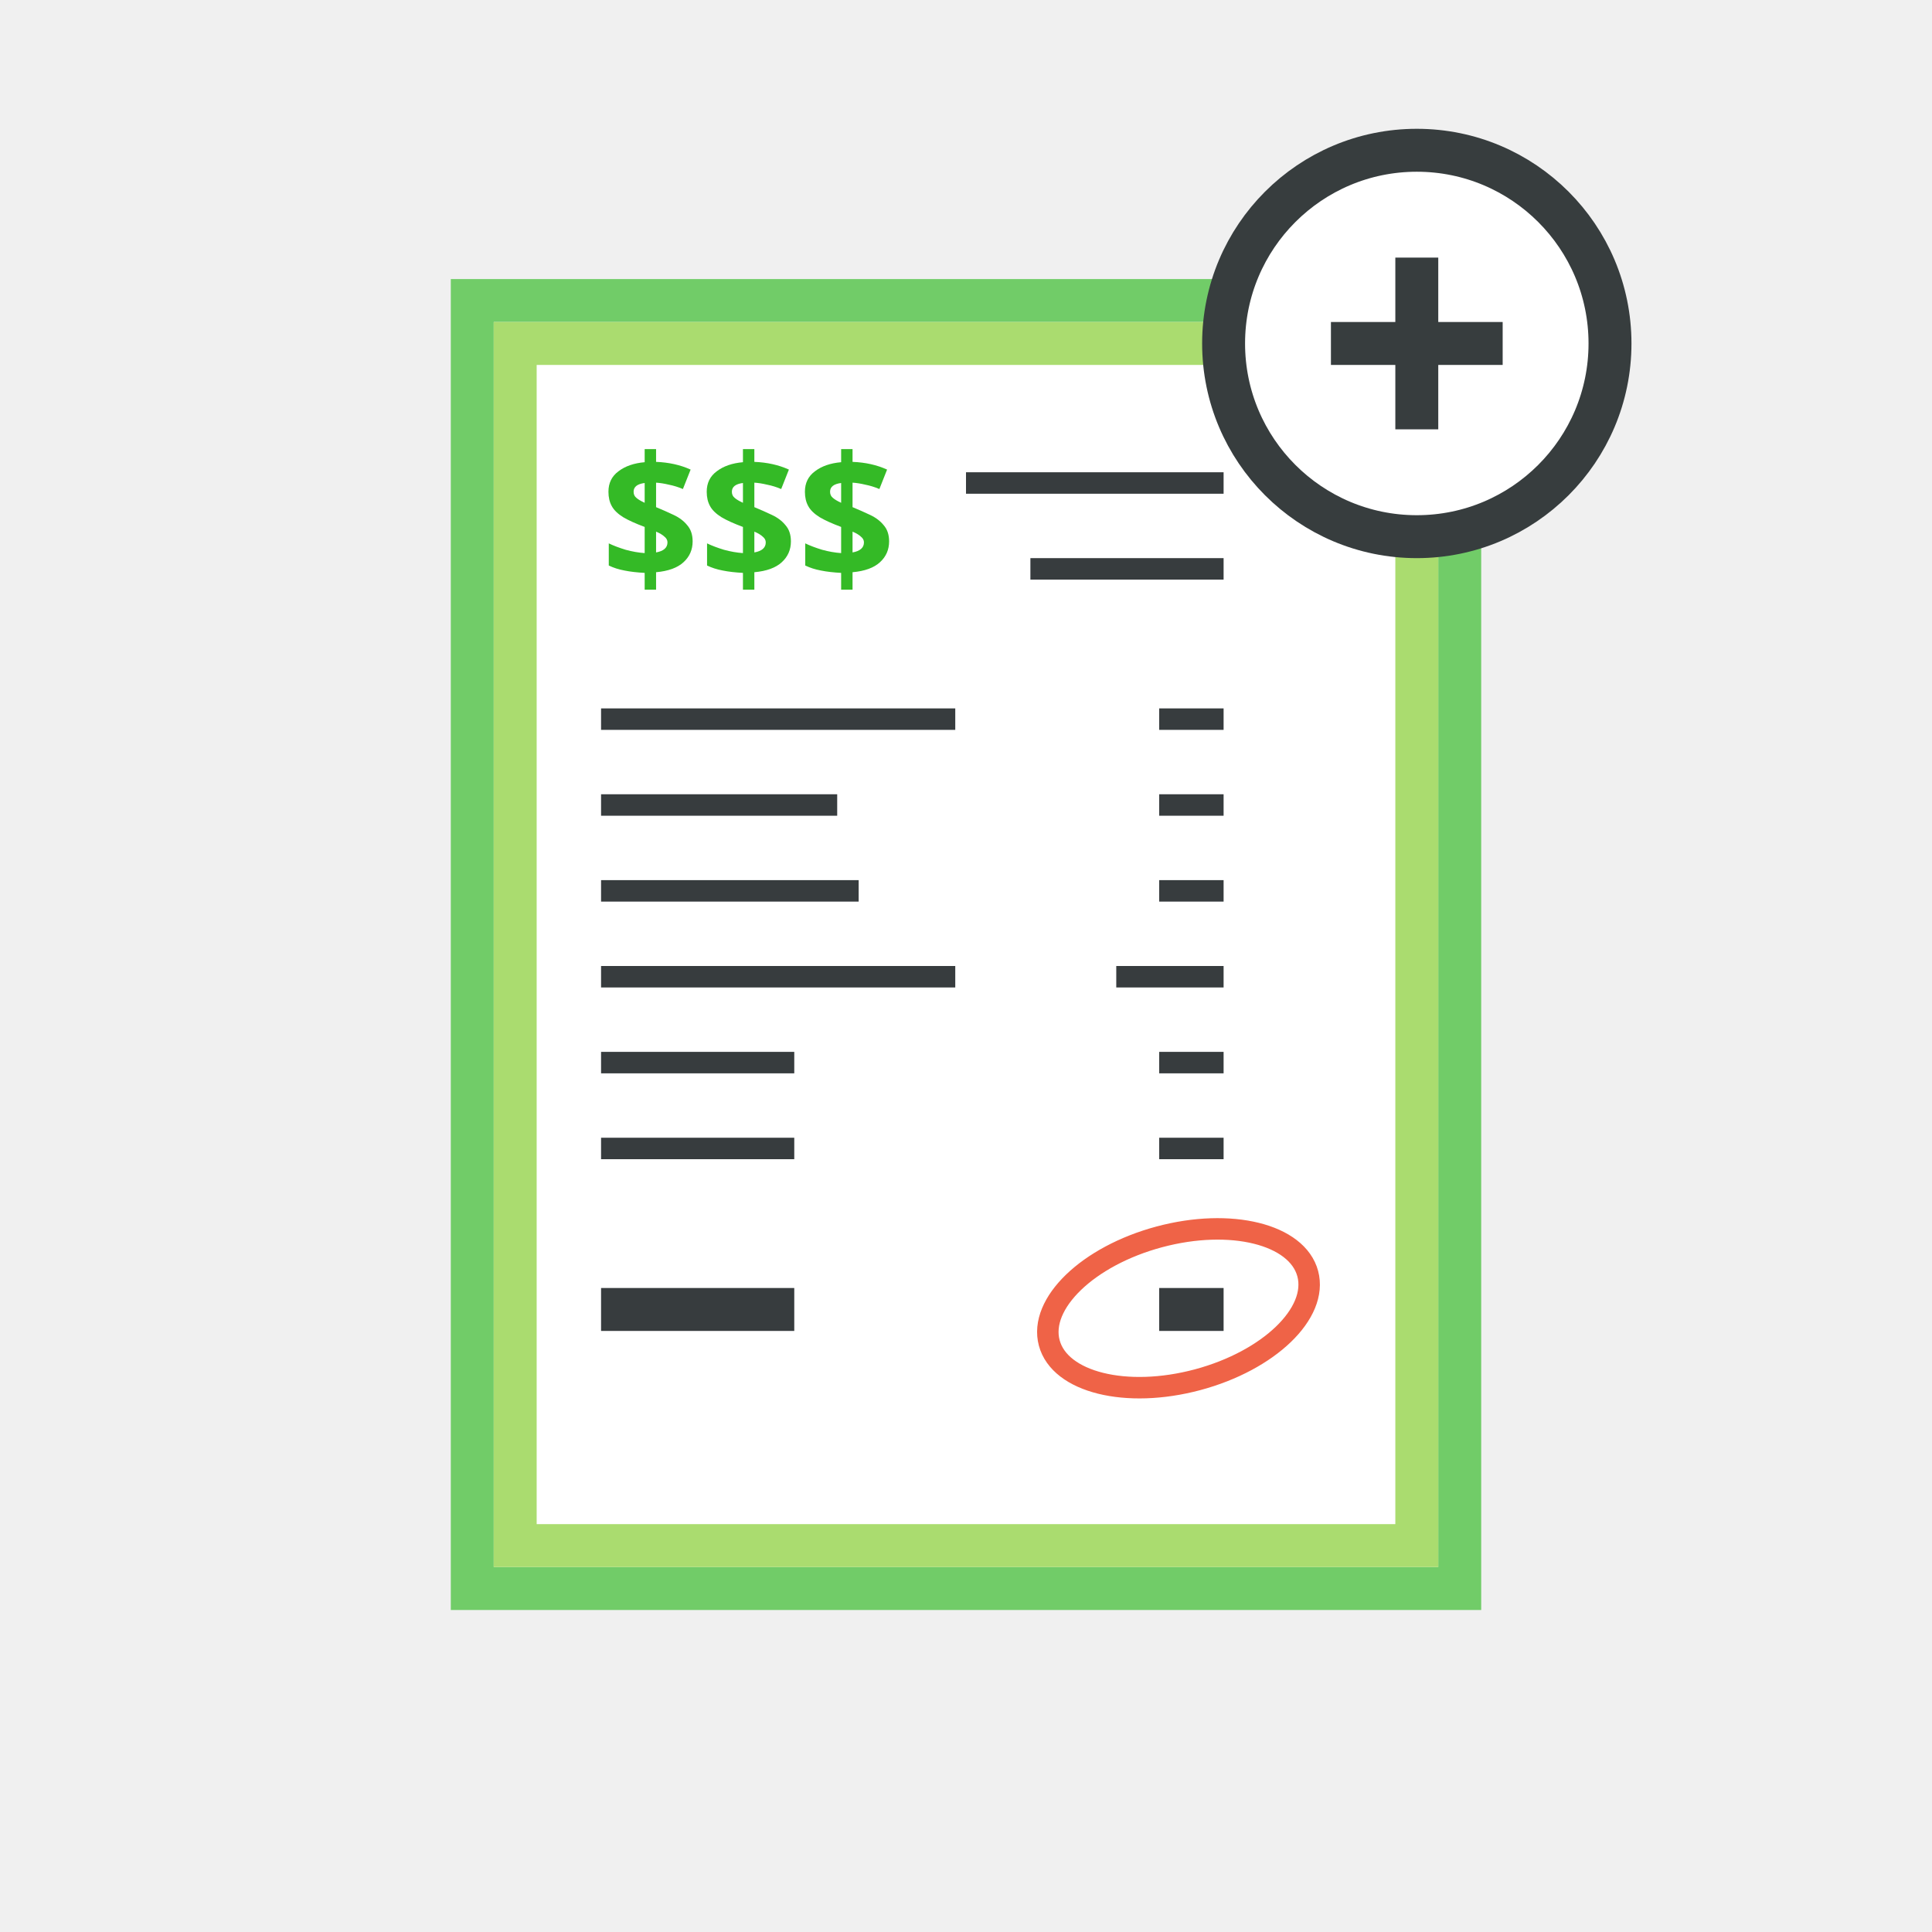
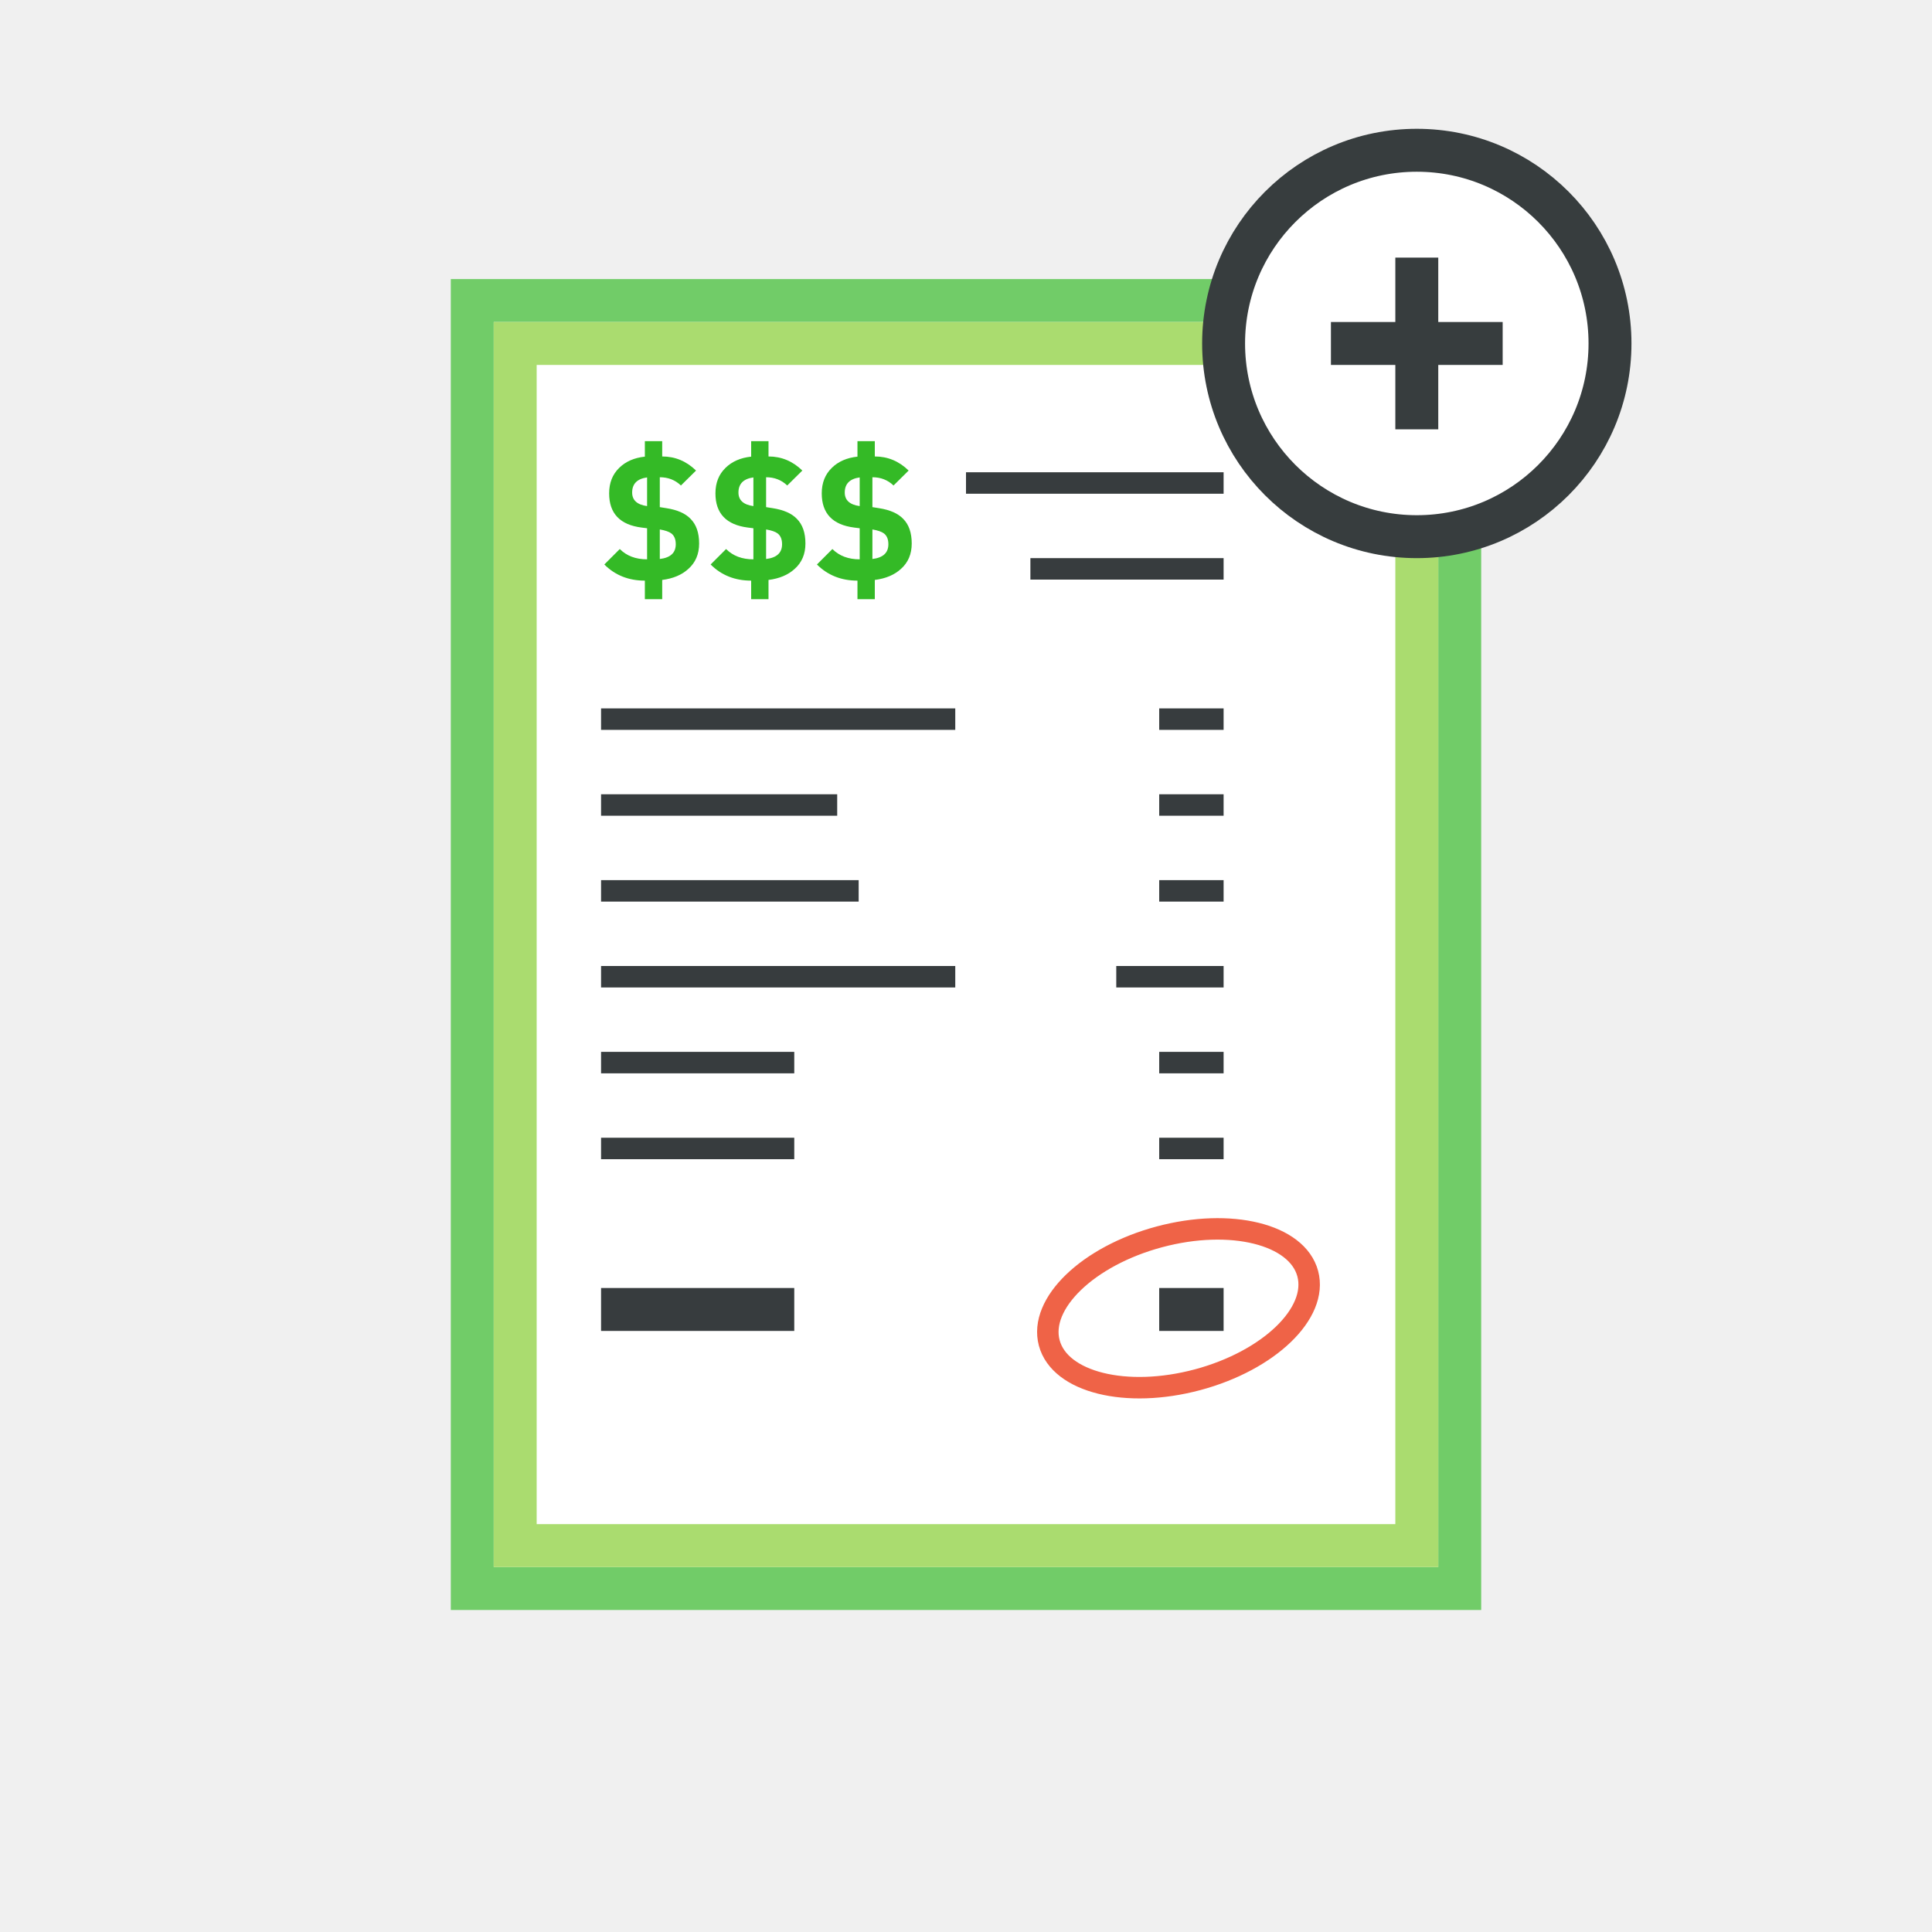
<svg xmlns="http://www.w3.org/2000/svg" width="90px" height="90px" viewBox="0 0 90 90" version="1.1">
  <defs />
  <g id="Illustrations" stroke="none" stroke-width="1" fill="none" fill-rule="evenodd">
    <g id="invoice">
      <g id="cooperative" transform="translate(22, 14)">
        <rect id="Rectangle-22" stroke="#71CC68" stroke-width="2" fill="#FFFFFF" x="0" y="0" width="46" height="60" />
        <rect id="Rectangle-29" stroke="#AADC6F" stroke-width="2" fill="#FFFFFF" x="2" y="2" width="42" height="56" />
        <rect id="Rectangle-23" x="6" y="6" width="9" height="9" />
        <rect id="Rectangle-24" fill="#373C3E" x="23" y="8" width="12" height="1" />
        <rect id="Rectangle-24" fill="#373C3E" x="6" y="19" width="16.5" height="1" />
        <rect id="Rectangle-24" fill="#373C3E" x="6" y="27" width="12" height="1" />
        <rect id="Rectangle-24" fill="#373C3E" x="32" y="19" width="3" height="1" />
        <rect id="Rectangle-24" fill="#373C3E" x="32" y="27" width="3" height="1" />
        <rect id="Rectangle-24" fill="#373C3E" x="26" y="12" width="9" height="1" />
        <rect id="Rectangle-24" fill="#373C3E" x="6" y="23" width="11" height="1" />
        <rect id="Rectangle-24" fill="#373C3E" x="6" y="31" width="16.5" height="1" />
        <rect id="Rectangle-24" fill="#373C3E" x="32" y="23" width="3" height="1" />
        <rect id="Rectangle-24" fill="#373C3E" x="30" y="31" width="5" height="1" />
        <rect id="Rectangle-28" fill="#373C3E" x="6" y="35" width="9" height="1" />
        <rect id="Rectangle-27" fill="#373C3E" x="32" y="35" width="3" height="1" />
        <rect id="Rectangle-26" fill="#373C3E" x="6" y="39" width="9" height="1" />
        <rect id="Rectangle-25" fill="#373C3E" x="32" y="39" width="3" height="1" />
        <rect id="Rectangle-30" fill="#373C3E" x="32" y="46" width="3" height="2" />
        <rect id="Rectangle-31" fill="#373C3E" x="6" y="46" width="9" height="2" />
        <ellipse id="Oval-125" stroke-opacity="0.899" stroke="#EE5334" transform="translate(32.89901, 46.94528) rotate(-15) translate(-32.89901, -46.94528) " cx="32.899" cy="46.945" rx="6.233" ry="3.445" />
      </g>
-       <text id="$$$" font-family="DINbek Bold" font-size="8" font-weight="bold" fill="#34BA26">
-         <tspan x="28" y="27">$$$</tspan>
-       </text>
      <g id="ADD" transform="translate(57, 7)">
        <circle id="Oval-287" stroke="#373D3E" stroke-width="2" fill="#FFFFFF" cx="9" cy="9" r="9" />
        <g id="Rectangle-144-+-Rectangle-146" transform="translate(9, 9) rotate(-270) translate(-9, -9) translate(5, 5)" fill="#373D3E">
          <rect id="Rectangle-144" transform="translate(4, 4) rotate(-90) translate(-4, -4) " x="3" y="0" width="2" height="8" />
          <rect id="Rectangle-145" transform="translate(4, 4) rotate(-180) translate(-4, -4) " x="3" y="0" width="2" height="8" />
        </g>
      </g>
+       <path d="M32.568,25.32 C32.568,25.811 32.4,26.205 32.064,26.504 C31.76,26.781 31.355,26.952 30.848,27.016 L30.848,27.912 L30.04,27.912 L30.04,27.048 C29.283,27.048 28.653,26.797 28.152,26.296 L28.872,25.576 C29.192,25.896 29.616,26.056 30.144,26.056 L30.144,24.608 L29.888,24.576 C28.88,24.448 28.376,23.917 28.376,22.984 C28.376,22.493 28.533,22.096 28.848,21.792 C29.147,21.499 29.544,21.325 30.04,21.272 L30.04,20.552 L30.848,20.552 L30.848,21.264 C31.451,21.264 31.976,21.483 32.424,21.92 L31.72,22.616 C31.453,22.36 31.125,22.232 30.736,22.232 L30.736,23.624 L31.04,23.672 C31.552,23.752 31.928,23.917 32.168,24.168 C32.435,24.435 32.568,24.819 32.568,25.32 L32.568,25.32 Z M30.144,23.576 L30.144,22.24 C29.68,22.304 29.448,22.539 29.448,22.944 C29.448,23.301 29.68,23.512 30.144,23.576 L30.144,23.576 Z M31.48,25.352 C31.48,25.123 31.411,24.955 31.272,24.848 C31.165,24.768 30.987,24.707 30.736,24.664 L30.736,26.04 C31.232,25.981 31.48,25.752 31.48,25.352 L31.48,25.352 Z M37.52,25.32 C37.52,25.811 37.352,26.205 37.016,26.504 C36.712,26.781 36.307,26.952 35.8,27.016 L35.8,27.912 L34.992,27.912 L34.992,27.048 C34.235,27.048 33.605,26.797 33.104,26.296 L33.824,25.576 C34.144,25.896 34.568,26.056 35.096,26.056 L35.096,24.608 L34.84,24.576 C33.832,24.448 33.328,23.917 33.328,22.984 C33.328,22.493 33.485,22.096 33.8,21.792 C34.099,21.499 34.496,21.325 34.992,21.272 L34.992,20.552 L35.8,20.552 L35.8,21.264 C36.403,21.264 36.928,21.483 37.376,21.92 L36.672,22.616 C36.405,22.36 36.077,22.232 35.688,22.232 L35.688,23.624 L35.992,23.672 C36.504,23.752 36.88,23.917 37.12,24.168 C37.387,24.435 37.52,24.819 37.52,25.32 L37.52,25.32 Z M35.096,23.576 L35.096,22.24 C34.632,22.304 34.4,22.539 34.4,22.944 C34.4,23.301 34.632,23.512 35.096,23.576 L35.096,23.576 Z M36.432,25.352 C36.432,25.123 36.363,24.955 36.224,24.848 C36.117,24.768 35.939,24.707 35.688,24.664 L35.688,26.04 C36.184,25.981 36.432,25.752 36.432,25.352 L36.432,25.352 Z M42.472,25.32 C42.472,25.811 42.304,26.205 41.968,26.504 C41.664,26.781 41.259,26.952 40.752,27.016 L40.752,27.912 L39.944,27.912 L39.944,27.048 C39.187,27.048 38.557,26.797 38.056,26.296 L38.776,25.576 C39.096,25.896 39.52,26.056 40.048,26.056 L40.048,24.608 L39.792,24.576 C38.784,24.448 38.28,23.917 38.28,22.984 C38.28,22.493 38.437,22.096 38.752,21.792 C39.051,21.499 39.448,21.325 39.944,21.272 L39.944,20.552 L40.752,20.552 L40.752,21.264 C41.355,21.264 41.88,21.483 42.328,21.92 L41.624,22.616 C41.357,22.36 41.029,22.232 40.64,22.232 L40.64,23.624 L40.944,23.672 C41.456,23.752 41.832,23.917 42.072,24.168 C42.339,24.435 42.472,24.819 42.472,25.32 L42.472,25.32 Z M40.048,23.576 L40.048,22.24 C39.584,22.304 39.352,22.539 39.352,22.944 C39.352,23.301 39.584,23.512 40.048,23.576 L40.048,23.576 Z M41.384,25.352 C41.384,25.123 41.315,24.955 41.176,24.848 C41.069,24.768 40.891,24.707 40.64,24.664 L40.64,26.04 C41.136,25.981 41.384,25.752 41.384,25.352 L41.384,25.352 Z" id="$$$" fill="#34BA26" />
    </g>
  </g>
</svg>
